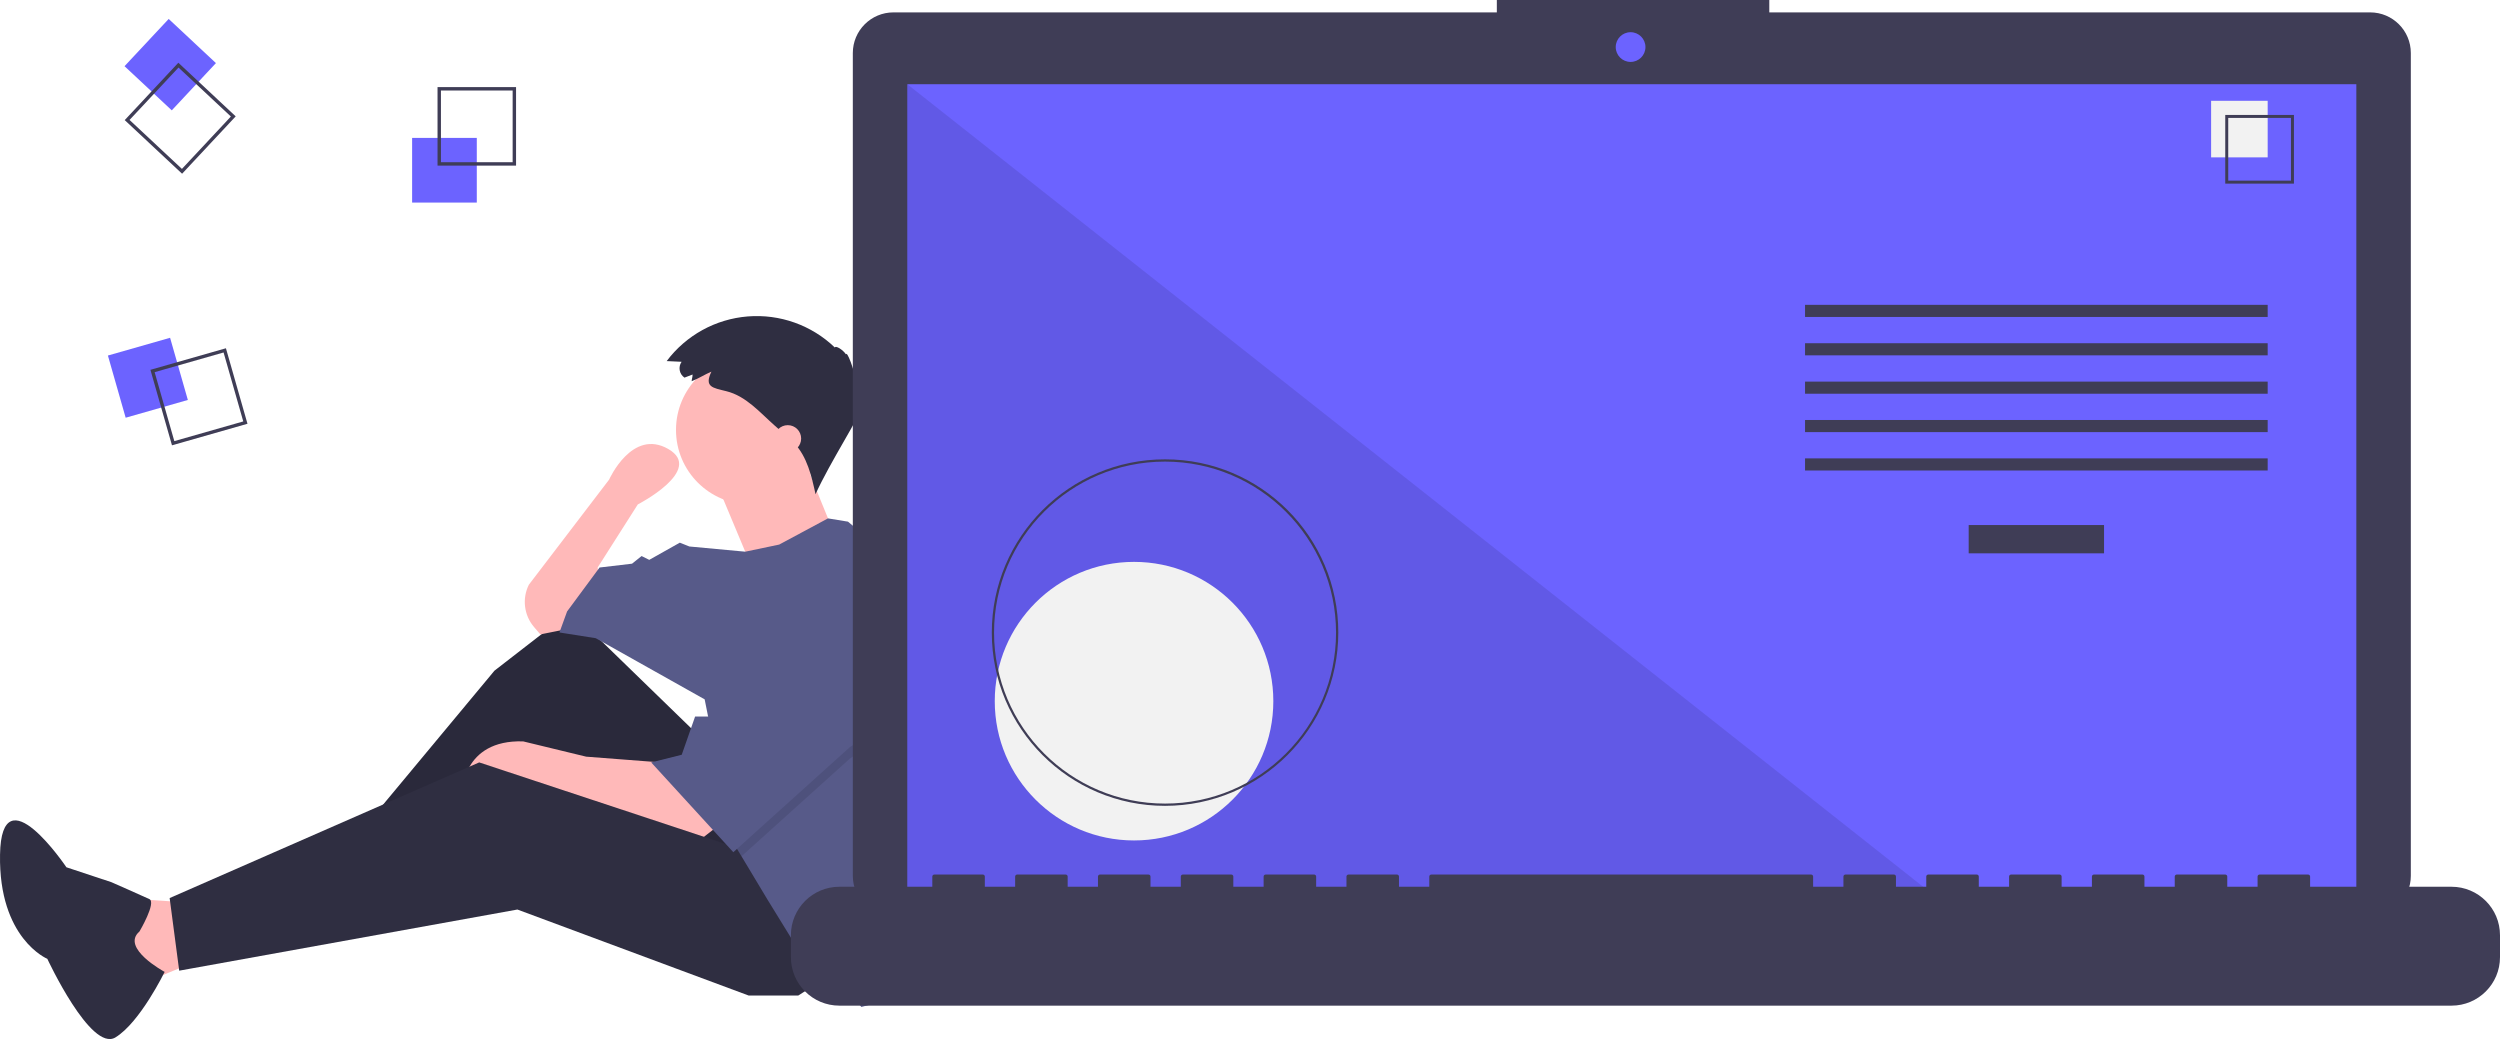
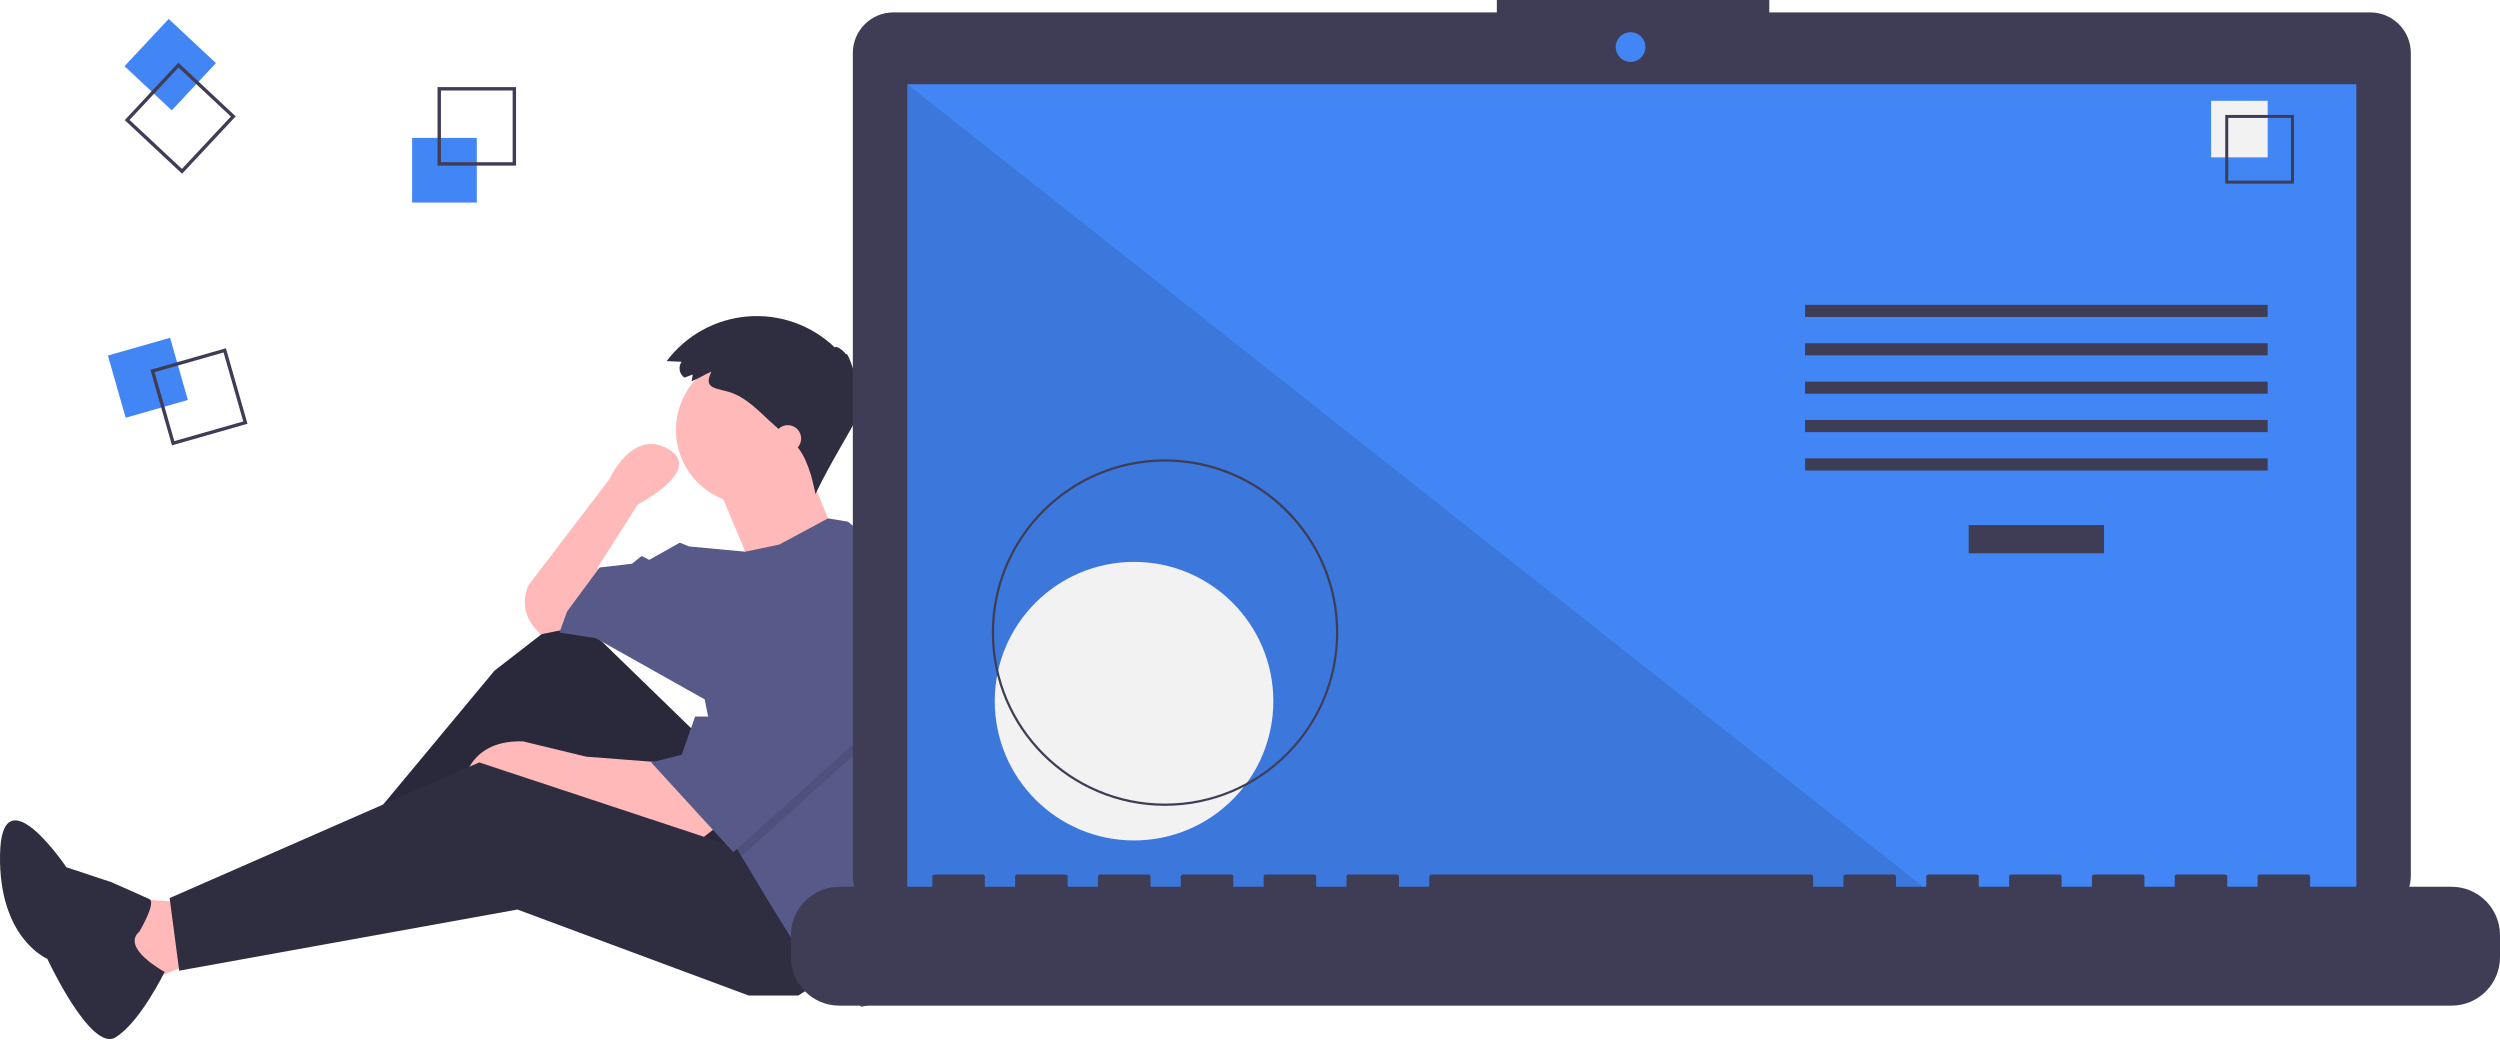
<svg xmlns="http://www.w3.org/2000/svg" id="e189b3b9-b88e-4ad6-86fc-a3cf637fca9f" data-name="Layer 1" width="1082.439" height="449.881" viewBox="0 0 1082.439 449.881">
  <polygon points="77.591 390.495 52.772 388.84 61.045 426.069 89.173 414.487 77.591 390.495" fill="#ffb9b9" />
  <polygon points="305.1 321.001 247.189 264.744 214.096 290.391 148.739 368.985 156.185 380.567 235.606 326.792 289.381 397.113 340.674 371.467 305.1 321.001" fill="#2f2e41" />
  <polygon points="305.1 321.001 247.189 264.744 214.096 290.391 148.739 368.985 156.185 380.567 235.606 326.792 289.381 397.113 340.674 371.467 305.1 321.001" opacity="0.1" />
  <path d="M368.845,583.289l-7.446,5.791-60.393-20.683-14.064-5.791-28.128,5.791s0-23.165,26.474-22.337l27.301,6.618,32.265,2.482Z" transform="translate(-58.78049 -225.0594)" fill="#ffb9b9" />
  <polygon points="363.839 419.451 345.638 431.033 324.128 431.033 224.024 393.804 77.591 420.278 73.454 388.84 207.478 330.102 324.956 368.985 363.839 419.451" fill="#2f2e41" />
  <path d="M305.142,497.249l-12.41,2.482-2.704-3.155a16.717,16.717,0,0,1-2.26-18.355h0l34.747-45.502s9.928-22.337,25.646-13.237-13.237,23.992-13.237,23.992l-17.373,27.301,1.655,14.064Z" transform="translate(-58.78049 -225.0594)" fill="#ffb9b9" />
  <circle cx="324.956" cy="186.15" r="32.265" fill="#ffb9b9" />
  <path d="M369.258,434.788,384.15,470.362l35.574-14.892s-11.582-28.128-11.582-28.956S369.258,434.788,369.258,434.788Z" transform="translate(-58.78049 -225.0594)" fill="#ffb9b9" />
  <path d="M467.22,540.029a185.383,185.383,0,0,1-9.092,57.341l-2.416,7.429-11.582,52.948-12.41,3.309-9.1-11.582L404.419,636.237l-13.237-21.51-11.351-18.912-3.541-5.907-12.41-62.048L316.724,501.386l-15.719-2.482,3.309-9.1,14.064-19.028L332.443,469.121l4.137-3.309,3.309,1.655,13.237-7.446,4.137,1.655,24.19,2.25,14.693-3.078L417.275,449.506l8.654,1.415,29.783,24.819A185.22,185.22,0,0,1,467.22,540.029Z" transform="translate(-58.78049 -225.0594)" fill="#575a89" />
  <path d="M119.171,628.365s7.41-12.559,4.28-14.025-16.422-7.311-16.422-7.311l-19.492-6.46s-28.126-41.801-28.743-5.45,20.479,45.089,20.479,45.089S98.088,680.7,108.747,674.243,130.07,645.867,130.07,645.867,110.85,635.535,119.171,628.365Z" transform="translate(-58.78049 -225.0594)" fill="#2f2e41" />
  <polygon points="399.413 307.764 367.975 328.447 321.051 370.755 317.51 364.848 307.582 315.21 310.064 315.21 335.711 268.054 399.413 307.764" opacity="0.1" />
  <polygon points="335.711 263.09 310.064 310.246 300.964 310.246 295.173 326.792 281.936 330.102 317.51 368.985 367.975 323.483 399.413 302.8 335.711 263.09" fill="#575a89" />
  <path d="M358.64,387.219l-3.496,1.345a4.88,4.88,0,0,1-1.248-6.86l-6.46-.302a48.782,48.782,0,0,1,72.825-5.87c.294-1.013,3.5.958,4.809,2.956.44-1.648,3.446,6.32,4.509,11.952.492-1.875,2.385,1.152.727,4.057,1.051-.154,1.525,2.535.712,4.032,1.149-.54.956,2.669-.291,4.813,1.64-.146-12.935,22.476-18.837,35.696-1.714-7.873-3.64-16.164-9.166-22.029-.939-.997-1.968-1.905-2.994-2.811l-5.554-4.902c-6.458-5.7-12.332-12.736-20.935-14.866-5.912-1.464-9.651-1.795-6.429-8.457-2.911,1.215-5.629,3.021-8.566,4.15C358.287,389.192,358.698,388.151,358.64,387.219Z" transform="translate(-58.78049 -225.0594)" fill="#2f2e41" />
  <circle cx="341.088" cy="189.873" r="5.791" fill="#ffb9b9" />
-   <rect x="178.439" y="59.71" width="28" height="28" fill="#6c63ff" />
+   <rect x="178.439" y="59.71" width="28" height="28" fill="#4285f4" />
  <path d="M282.22,296.77h-34v-34h34Zm-32.522-1.478h31.043V264.248H249.698Z" transform="translate(-58.78049 -225.0594)" fill="#3f3d56" />
-   <rect x="108.808" y="374.617" width="28" height="28" transform="translate(403.9876 -61.23638) rotate(74.06317)" fill="#6c63ff" />
+   <rect x="108.808" y="374.617" width="28" height="28" transform="translate(403.9876 -61.23638) rotate(74.06317)" fill="#4285f4" />
  <path d="M133.243,417.876l-9.336-32.693,32.693-9.336,9.336,32.693Zm-7.508-31.678,8.524,29.85,29.85-8.524-8.524-29.85Z" transform="translate(-58.78049 -225.0594)" fill="#3f3d56" />
-   <rect x="118.487" y="239.049" width="28" height="28" transform="translate(349.0467 103.9752) rotate(133.0628)" fill="#6c63ff" />
+   <rect x="118.487" y="239.049" width="28" height="28" transform="translate(349.0467 103.9752) rotate(133.0628)" fill="#4285f4" />
  <path d="M112.781,277.063l23.215-24.841,24.841,23.215-23.215,24.841Zm23.286-22.751-21.196,22.681L137.551,298.189l21.196-22.681Z" transform="translate(-58.78049 -225.0594)" fill="#3f3d56" />
  <path d="M1085.012,230.422H824.843v-5.362h-117.971v5.362H445.63a17.599,17.599,0,0,0-17.599,17.599V604.272A17.599,17.599,0,0,0,445.63,621.871H1085.012a17.599,17.599,0,0,0,17.599-17.599V248.02A17.599,17.599,0,0,0,1085.012,230.422Z" transform="translate(-58.78049 -225.0594)" fill="#3f3d56" />
-   <rect x="392.845" y="36.464" width="627.391" height="353.913" fill="#6c63ff" />
-   <circle cx="706.004" cy="20.377" r="6.435" fill="#6c63ff" />
+   <rect x="392.845" y="36.464" width="627.391" height="353.913" fill="#4285f4" />
+   <circle cx="706.004" cy="20.377" r="6.435" fill="#4285f4" />
  <polygon points="840.813 390.377 392.845 390.377 392.845 36.464 840.813 390.377" opacity="0.1" />
  <circle cx="491.013" cy="303.587" r="60.307" fill="#f2f2f2" />
  <path d="M563.218,573.972A75.016,75.016,0,1,1,638.234,498.957,75.101,75.101,0,0,1,563.218,573.972Zm0-149.051A74.035,74.035,0,1,0,637.253,498.957,74.119,74.119,0,0,0,563.218,424.921Z" transform="translate(-58.78049 -225.0594)" fill="#3f3d56" />
  <rect x="852.392" y="227.332" width="58.605" height="12.246" fill="#3f3d56" />
  <rect x="781.541" y="131.989" width="200.307" height="5.248" fill="#3f3d56" />
  <rect x="781.541" y="148.608" width="200.307" height="5.248" fill="#3f3d56" />
  <rect x="781.541" y="165.228" width="200.307" height="5.248" fill="#3f3d56" />
  <rect x="781.541" y="181.847" width="200.307" height="5.248" fill="#3f3d56" />
  <rect x="781.541" y="198.467" width="200.307" height="5.248" fill="#3f3d56" />
  <rect x="957.356" y="43.644" width="24.492" height="24.492" fill="#f2f2f2" />
  <path d="M1052,304.566h-29.74v-29.74h29.74Zm-28.447-1.293h27.154V276.119h-27.154Z" transform="translate(-58.78049 -225.0594)" fill="#3f3d56" />
  <path d="M1120.227,609.001h-61.229v-4.412a.875.875,0,0,0-.875-.875h-20.993a.875.875,0,0,0-.875.875v4.412H1023.134v-4.412a.875.875,0,0,0-.875-.875h-20.993a.875.875,0,0,0-.875.875v4.412H987.272v-4.412a.875.875,0,0,0-.875-.875H965.404a.875.875,0,0,0-.875.875v4.412H951.409v-4.412a.875.875,0,0,0-.875-.875H929.541a.875.875,0,0,0-.875.875v4.412H915.546v-4.412a.875.875,0,0,0-.875-.875h-20.993a.875.875,0,0,0-.875.875v4.412H879.683v-4.412a.875.875,0,0,0-.875-.875H857.815a.875.875,0,0,0-.875.875v4.412H843.82v-4.412a.875.875,0,0,0-.875-.875H678.501a.875.875,0,0,0-.875.875v4.412H664.506v-4.412a.875.875,0,0,0-.875-.875H642.638a.875.875,0,0,0-.875.875v4.412H628.643v-4.412a.875.875,0,0,0-.875-.875H606.775a.875.875,0,0,0-.875.875v4.412H592.78v-4.412a.875.875,0,0,0-.875-.875H570.912a.875.875,0,0,0-.875.875v4.412H556.917v-4.412a.875.875,0,0,0-.875-.875H535.049a.875.875,0,0,0-.875.875v4.412H521.054v-4.412a.875.875,0,0,0-.875-.875H499.186a.875.875,0,0,0-.875.875v4.412H485.191v-4.412a.875.875,0,0,0-.875-.875h-20.993a.875.875,0,0,0-.875.875v4.412H422.212a20.993,20.993,0,0,0-20.993,20.993v9.492a20.993,20.993,0,0,0,20.993,20.993H1120.227a20.993,20.993,0,0,0,20.993-20.993v-9.492A20.993,20.993,0,0,0,1120.227,609.001Z" transform="translate(-58.78049 -225.0594)" fill="#3f3d56" />
</svg>
